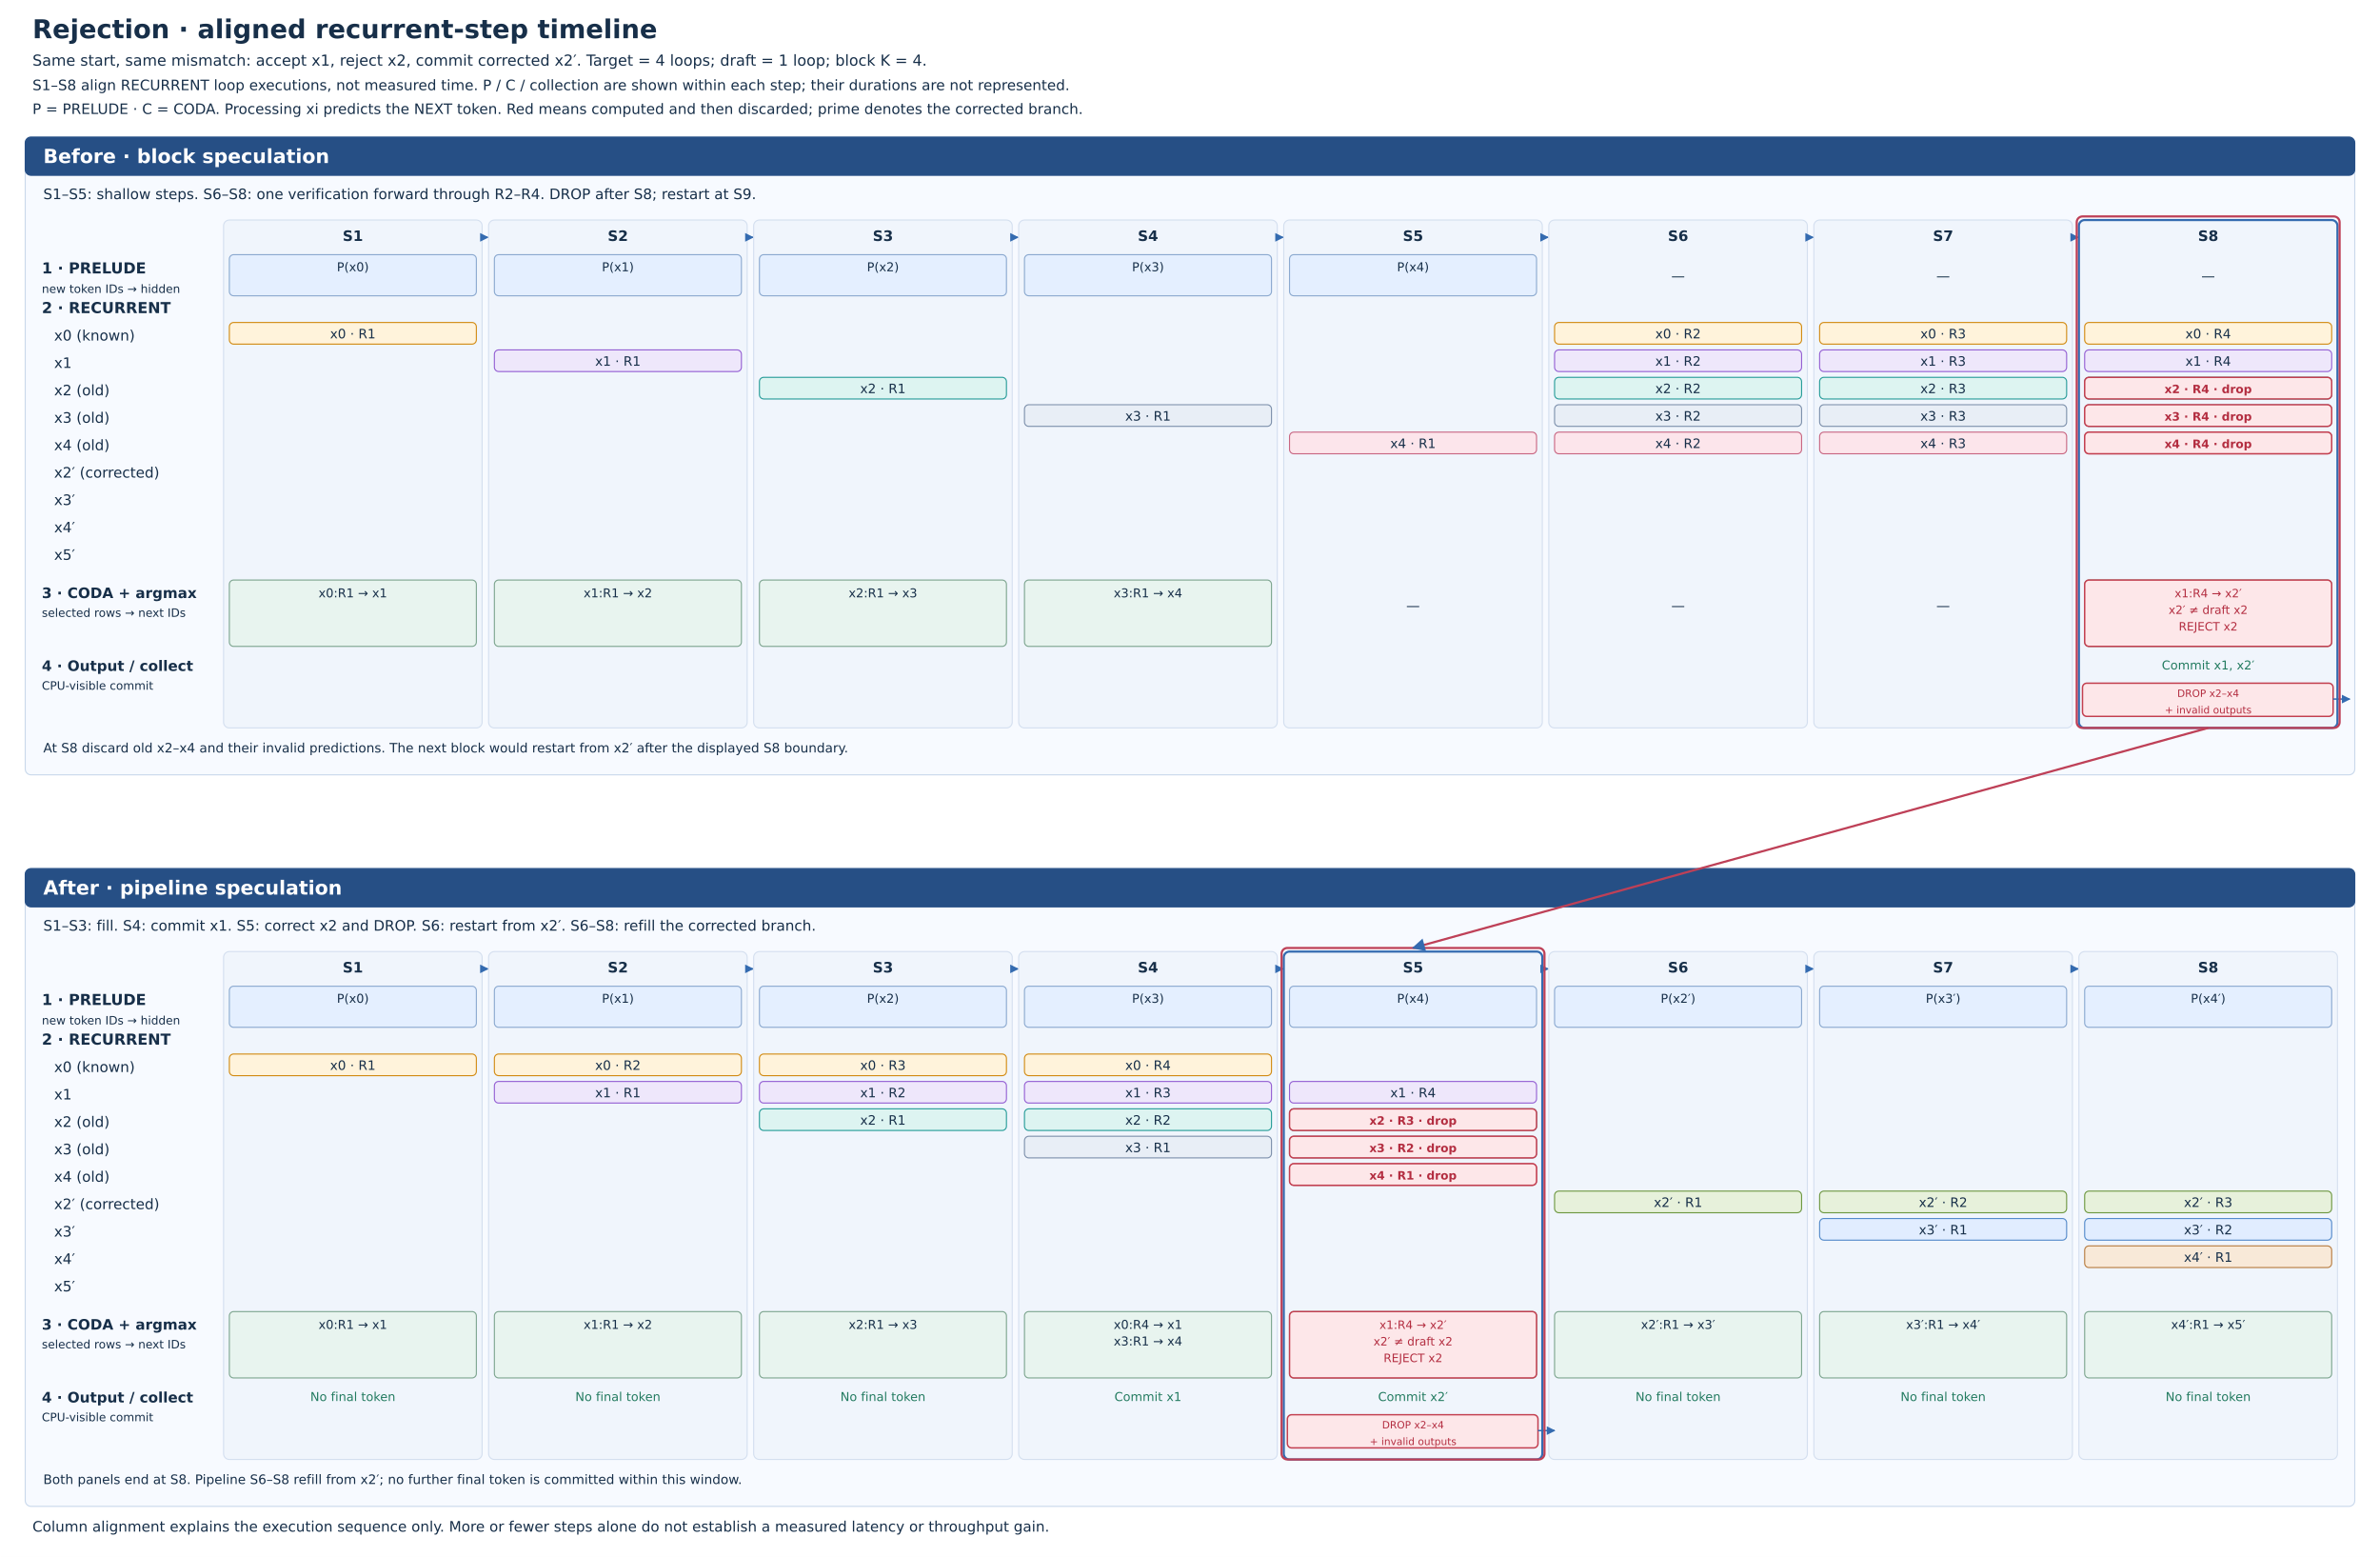
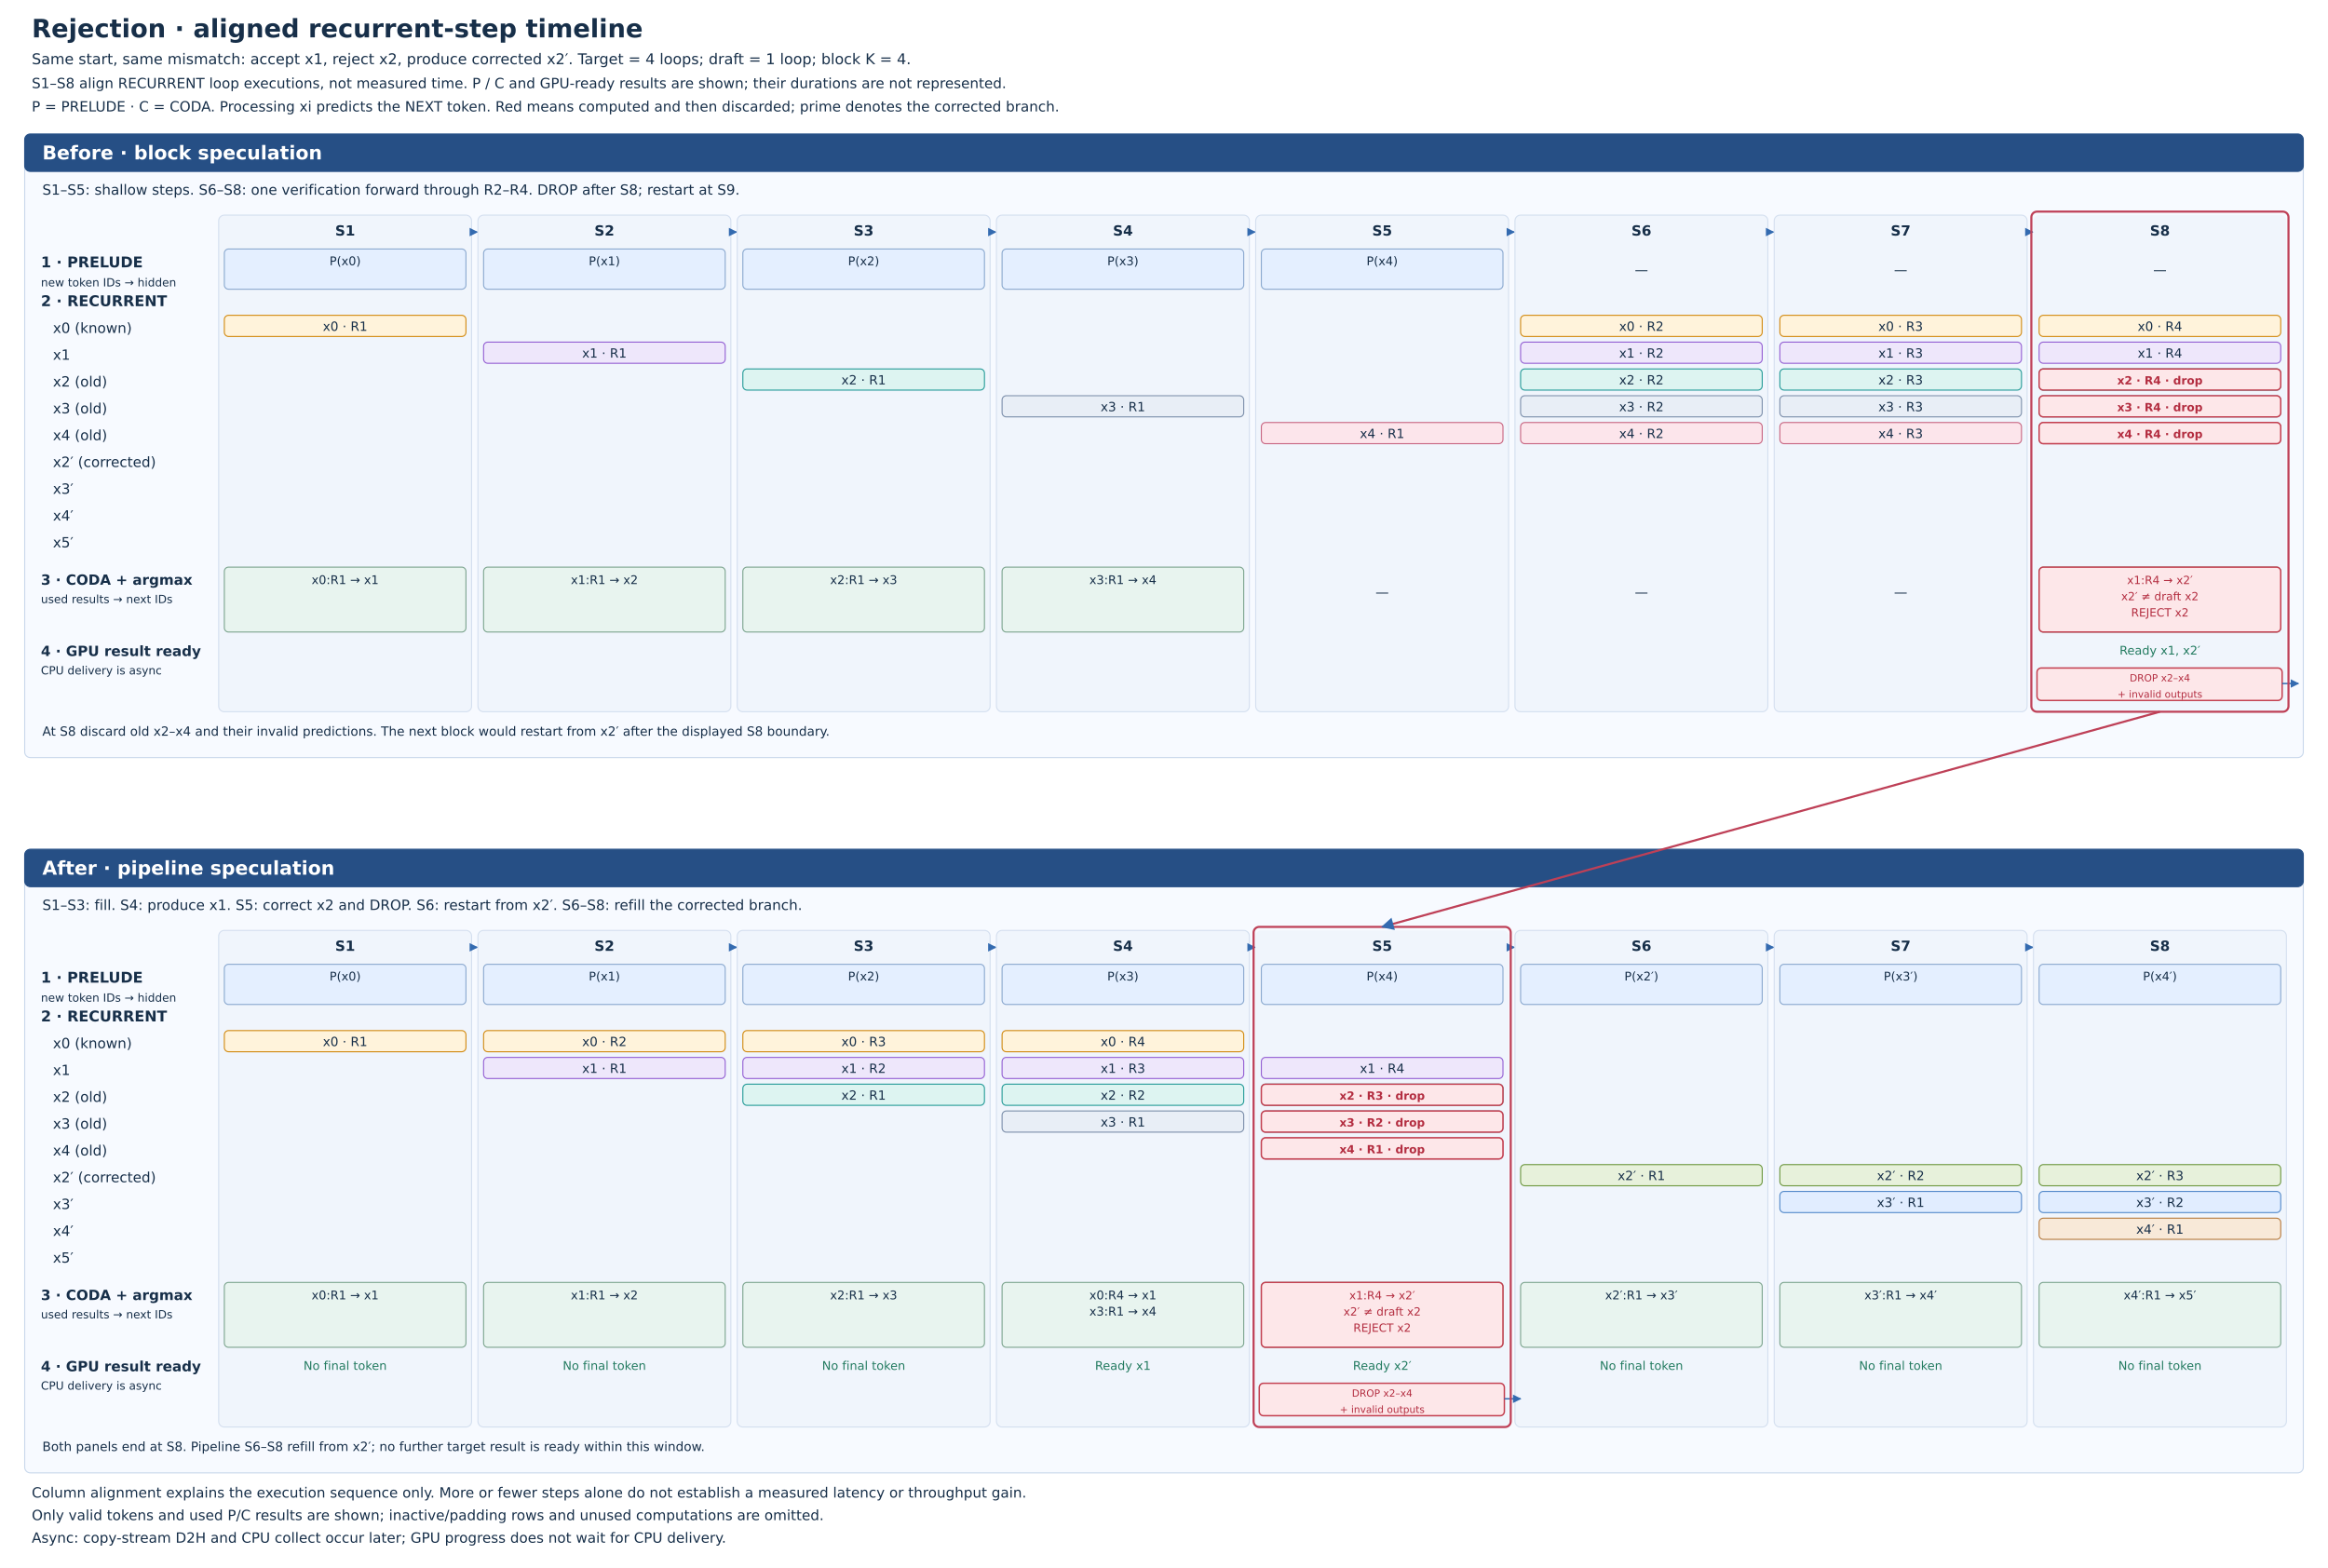
- <svg xmlns="http://www.w3.org/2000/svg" width="3300" height="2158" viewBox="0 0 3300 2158" role="img" aria-labelledby="title desc">
+ <svg xmlns="http://www.w3.org/2000/svg" width="3300" height="2222" viewBox="0 0 3300 2222" role="img" aria-labelledby="title desc">
  <defs>
    <marker id="arrow" viewBox="0 0 10 10" refX="9" refY="5" markerWidth="6" markerHeight="6" orient="auto">
      <path d="M0 0L10 5L0 10" fill="#346bb0" />
    </marker>
  </defs>
-   <rect x="0" y="0" width="3300" height="2158" rx="0" fill="white" stroke="white" stroke-width="1.5" />
+   <rect x="0" y="0" width="3300" height="2222" rx="0" fill="white" stroke="white" stroke-width="1.5" />
  <text x="45" y="53" font-family="DejaVu Sans,Arial,sans-serif" font-size="36" fill="#172f49" font-weight="700" text-anchor="start">Rejection · aligned recurrent-step timeline</text>
-   <text x="45" y="91" font-family="DejaVu Sans,Arial,sans-serif" font-size="21" fill="#172f49" font-weight="400" text-anchor="start">Same start, same mismatch: accept x1, reject x2, commit corrected x2′. Target = 4 loops; draft = 1 loop; block K = 4.</text>
-   <text x="45" y="125" font-family="DejaVu Sans,Arial,sans-serif" font-size="20" fill="#172f49" font-weight="400" text-anchor="start">S1–S8 align RECURRENT loop executions, not measured time. P / C / collection are shown within each step; their durations are not represented.</text>
+   <text x="45" y="91" font-family="DejaVu Sans,Arial,sans-serif" font-size="21" fill="#172f49" font-weight="400" text-anchor="start">Same start, same mismatch: accept x1, reject x2, produce corrected x2′. Target = 4 loops; draft = 1 loop; block K = 4.</text>
+   <text x="45" y="125" font-family="DejaVu Sans,Arial,sans-serif" font-size="20" fill="#172f49" font-weight="400" text-anchor="start">S1–S8 align RECURRENT loop executions, not measured time. P / C and GPU-ready results are shown; their durations are not represented.</text>
  <text x="45" y="158" font-family="DejaVu Sans,Arial,sans-serif" font-size="20" fill="#172f49" font-weight="400" text-anchor="start">P = PRELUDE · C = CODA. Processing xi predicts the NEXT token. Red means computed and then discarded; prime denotes the corrected branch.</text>
  <rect x="35" y="190" width="3230" height="884" rx="8" fill="#f7faff" stroke="#c9d8eb" stroke-width="1.5" />
  <rect x="35" y="190" width="3230" height="53" rx="8" fill="#264f85" stroke="#264f85" stroke-width="1.5" />
  <text x="60" y="226" font-family="DejaVu Sans,Arial,sans-serif" font-size="27" fill="white" font-weight="700" text-anchor="start">Before · block speculation</text>
  <text x="60" y="276" font-family="DejaVu Sans,Arial,sans-serif" font-size="20" fill="#172f49" font-weight="400" text-anchor="start">S1–S5: shallow steps. S6–S8: one verification forward through R2–R4. DROP after S8; restart at S9.</text>
  <rect x="310.0" y="305" width="358.5" height="704" rx="8" fill="#f0f5fc" stroke="#d4dfef" stroke-width="1.5" />
  <text x="489.25" y="334" font-family="DejaVu Sans,Arial,sans-serif" font-size="20" fill="#172f49" font-weight="700" text-anchor="middle">S1</text>
  <path d="M670.5 329L676.5 329" stroke="#346bb0" stroke-width="2" fill="none" marker-end="url(#arrow)" />
  <rect x="677.5" y="305" width="358.5" height="704" rx="8" fill="#f0f5fc" stroke="#d4dfef" stroke-width="1.5" />
  <text x="856.75" y="334" font-family="DejaVu Sans,Arial,sans-serif" font-size="20" fill="#172f49" font-weight="700" text-anchor="middle">S2</text>
  <path d="M1038.0 329L1044.0 329" stroke="#346bb0" stroke-width="2" fill="none" marker-end="url(#arrow)" />
  <rect x="1045.0" y="305" width="358.5" height="704" rx="8" fill="#f0f5fc" stroke="#d4dfef" stroke-width="1.5" />
  <text x="1224.25" y="334" font-family="DejaVu Sans,Arial,sans-serif" font-size="20" fill="#172f49" font-weight="700" text-anchor="middle">S3</text>
  <path d="M1405.5 329L1411.5 329" stroke="#346bb0" stroke-width="2" fill="none" marker-end="url(#arrow)" />
  <rect x="1412.5" y="305" width="358.5" height="704" rx="8" fill="#f0f5fc" stroke="#d4dfef" stroke-width="1.5" />
  <text x="1591.75" y="334" font-family="DejaVu Sans,Arial,sans-serif" font-size="20" fill="#172f49" font-weight="700" text-anchor="middle">S4</text>
  <path d="M1773.0 329L1779.0 329" stroke="#346bb0" stroke-width="2" fill="none" marker-end="url(#arrow)" />
  <rect x="1780.0" y="305" width="358.5" height="704" rx="8" fill="#f0f5fc" stroke="#d4dfef" stroke-width="1.5" />
  <text x="1959.25" y="334" font-family="DejaVu Sans,Arial,sans-serif" font-size="20" fill="#172f49" font-weight="700" text-anchor="middle">S5</text>
  <path d="M2140.5 329L2146.5 329" stroke="#346bb0" stroke-width="2" fill="none" marker-end="url(#arrow)" />
  <rect x="2147.5" y="305" width="358.5" height="704" rx="8" fill="#f0f5fc" stroke="#d4dfef" stroke-width="1.5" />
  <text x="2326.75" y="334" font-family="DejaVu Sans,Arial,sans-serif" font-size="20" fill="#172f49" font-weight="700" text-anchor="middle">S6</text>
  <path d="M2508.0 329L2514.0 329" stroke="#346bb0" stroke-width="2" fill="none" marker-end="url(#arrow)" />
  <rect x="2515.0" y="305" width="358.5" height="704" rx="8" fill="#f0f5fc" stroke="#d4dfef" stroke-width="1.5" />
  <text x="2694.25" y="334" font-family="DejaVu Sans,Arial,sans-serif" font-size="20" fill="#172f49" font-weight="700" text-anchor="middle">S7</text>
  <path d="M2875.5 329L2881.5 329" stroke="#346bb0" stroke-width="2" fill="none" marker-end="url(#arrow)" />
-   <rect x="2882.5" y="305" width="358.5" height="704" rx="8" fill="#f0f5fc" stroke="#346bb0" stroke-width="3" />
+   <rect x="2882.5" y="305" width="358.5" height="704" rx="8" fill="#f0f5fc" stroke="none" />
  <text x="3061.75" y="334" font-family="DejaVu Sans,Arial,sans-serif" font-size="20" fill="#172f49" font-weight="700" text-anchor="middle">S8</text>
  <text x="58" y="379" font-family="DejaVu Sans,Arial,sans-serif" font-size="21" fill="#172f49" font-weight="700" text-anchor="start">1 · PRELUDE</text>
  <text x="58" y="406" font-family="DejaVu Sans,Arial,sans-serif" font-size="16" fill="#172f49" font-weight="400" text-anchor="start">new token IDs → hidden</text>
  <text x="58" y="434" font-family="DejaVu Sans,Arial,sans-serif" font-size="21" fill="#172f49" font-weight="700" text-anchor="start">2 · RECURRENT</text>
  <rect x="318.0" y="353" width="342.5" height="57" rx="6" fill="#e4efff" stroke="#8ba9cf" stroke-width="1.5" />
  <text x="489.25" y="376" font-family="DejaVu Sans,Arial,sans-serif" font-size="17" fill="#172f49" font-weight="400" text-anchor="middle">P(x0)</text>
  <rect x="685.5" y="353" width="342.5" height="57" rx="6" fill="#e4efff" stroke="#8ba9cf" stroke-width="1.5" />
  <text x="856.75" y="376" font-family="DejaVu Sans,Arial,sans-serif" font-size="17" fill="#172f49" font-weight="400" text-anchor="middle">P(x1)</text>
  <rect x="1053.0" y="353" width="342.5" height="57" rx="6" fill="#e4efff" stroke="#8ba9cf" stroke-width="1.5" />
  <text x="1224.25" y="376" font-family="DejaVu Sans,Arial,sans-serif" font-size="17" fill="#172f49" font-weight="400" text-anchor="middle">P(x2)</text>
  <rect x="1420.5" y="353" width="342.5" height="57" rx="6" fill="#e4efff" stroke="#8ba9cf" stroke-width="1.5" />
  <text x="1591.75" y="376" font-family="DejaVu Sans,Arial,sans-serif" font-size="17" fill="#172f49" font-weight="400" text-anchor="middle">P(x3)</text>
  <rect x="1788.0" y="353" width="342.5" height="57" rx="6" fill="#e4efff" stroke="#8ba9cf" stroke-width="1.5" />
  <text x="1959.25" y="376" font-family="DejaVu Sans,Arial,sans-serif" font-size="17" fill="#172f49" font-weight="400" text-anchor="middle">P(x4)</text>
  <text x="2326.75" y="389" font-family="DejaVu Sans,Arial,sans-serif" font-size="19" fill="#172f49" font-weight="400" text-anchor="middle">—</text>
  <text x="2694.25" y="389" font-family="DejaVu Sans,Arial,sans-serif" font-size="19" fill="#172f49" font-weight="400" text-anchor="middle">—</text>
  <text x="3061.75" y="389" font-family="DejaVu Sans,Arial,sans-serif" font-size="19" fill="#172f49" font-weight="400" text-anchor="middle">—</text>
  <text x="75" y="472" font-family="DejaVu Sans,Arial,sans-serif" font-size="20" fill="#172f49" font-weight="400" text-anchor="start">x0 (known)</text>
  <rect x="318.0" y="447" width="342.5" height="30" rx="6" fill="#fff3db" stroke="#d28b13" stroke-width="1.5" />
  <text x="489.25" y="469" font-family="DejaVu Sans,Arial,sans-serif" font-size="18" fill="#172f49" font-weight="400" text-anchor="middle">x0 · R1</text>
  <rect x="2155.5" y="447" width="342.5" height="30" rx="6" fill="#fff3db" stroke="#d28b13" stroke-width="1.5" />
  <text x="2326.75" y="469" font-family="DejaVu Sans,Arial,sans-serif" font-size="18" fill="#172f49" font-weight="400" text-anchor="middle">x0 · R2</text>
  <rect x="2523.0" y="447" width="342.5" height="30" rx="6" fill="#fff3db" stroke="#d28b13" stroke-width="1.5" />
  <text x="2694.25" y="469" font-family="DejaVu Sans,Arial,sans-serif" font-size="18" fill="#172f49" font-weight="400" text-anchor="middle">x0 · R3</text>
  <rect x="2890.5" y="447" width="342.5" height="30" rx="6" fill="#fff3db" stroke="#d28b13" stroke-width="1.5" />
  <text x="3061.75" y="469" font-family="DejaVu Sans,Arial,sans-serif" font-size="18" fill="#172f49" font-weight="400" text-anchor="middle">x0 · R4</text>
  <text x="75" y="510" font-family="DejaVu Sans,Arial,sans-serif" font-size="20" fill="#172f49" font-weight="400" text-anchor="start">x1</text>
  <rect x="685.5" y="485" width="342.5" height="30" rx="6" fill="#eee7fb" stroke="#9460d3" stroke-width="1.5" />
  <text x="856.75" y="507" font-family="DejaVu Sans,Arial,sans-serif" font-size="18" fill="#172f49" font-weight="400" text-anchor="middle">x1 · R1</text>
  <rect x="2155.5" y="485" width="342.5" height="30" rx="6" fill="#eee7fb" stroke="#9460d3" stroke-width="1.5" />
  <text x="2326.75" y="507" font-family="DejaVu Sans,Arial,sans-serif" font-size="18" fill="#172f49" font-weight="400" text-anchor="middle">x1 · R2</text>
  <rect x="2523.0" y="485" width="342.5" height="30" rx="6" fill="#eee7fb" stroke="#9460d3" stroke-width="1.5" />
  <text x="2694.25" y="507" font-family="DejaVu Sans,Arial,sans-serif" font-size="18" fill="#172f49" font-weight="400" text-anchor="middle">x1 · R3</text>
  <rect x="2890.5" y="485" width="342.5" height="30" rx="6" fill="#eee7fb" stroke="#9460d3" stroke-width="1.5" />
  <text x="3061.75" y="507" font-family="DejaVu Sans,Arial,sans-serif" font-size="18" fill="#172f49" font-weight="400" text-anchor="middle">x1 · R4</text>
  <text x="75" y="548" font-family="DejaVu Sans,Arial,sans-serif" font-size="20" fill="#172f49" font-weight="400" text-anchor="start">x2 (old)</text>
  <rect x="1053.0" y="523" width="342.5" height="30" rx="6" fill="#ddf4f1" stroke="#279c99" stroke-width="1.5" />
  <text x="1224.25" y="545" font-family="DejaVu Sans,Arial,sans-serif" font-size="18" fill="#172f49" font-weight="400" text-anchor="middle">x2 · R1</text>
  <rect x="2155.5" y="523" width="342.5" height="30" rx="6" fill="#ddf4f1" stroke="#279c99" stroke-width="1.5" />
  <text x="2326.75" y="545" font-family="DejaVu Sans,Arial,sans-serif" font-size="18" fill="#172f49" font-weight="400" text-anchor="middle">x2 · R2</text>
  <rect x="2523.0" y="523" width="342.5" height="30" rx="6" fill="#ddf4f1" stroke="#279c99" stroke-width="1.5" />
  <text x="2694.25" y="545" font-family="DejaVu Sans,Arial,sans-serif" font-size="18" fill="#172f49" font-weight="400" text-anchor="middle">x2 · R3</text>
  <rect x="2890.5" y="523" width="342.5" height="30" rx="6" fill="#ddf4f1" stroke="#279c99" stroke-width="1.5" />
  <text x="3061.75" y="545" font-family="DejaVu Sans,Arial,sans-serif" font-size="18" fill="#172f49" font-weight="400" text-anchor="middle">x2 · R4</text>
  <text x="75" y="586" font-family="DejaVu Sans,Arial,sans-serif" font-size="20" fill="#172f49" font-weight="400" text-anchor="start">x3 (old)</text>
  <rect x="1420.5" y="561" width="342.5" height="30" rx="6" fill="#e8eef6" stroke="#7d90ab" stroke-width="1.5" />
  <text x="1591.75" y="583" font-family="DejaVu Sans,Arial,sans-serif" font-size="18" fill="#172f49" font-weight="400" text-anchor="middle">x3 · R1</text>
  <rect x="2155.5" y="561" width="342.5" height="30" rx="6" fill="#e8eef6" stroke="#7d90ab" stroke-width="1.5" />
  <text x="2326.75" y="583" font-family="DejaVu Sans,Arial,sans-serif" font-size="18" fill="#172f49" font-weight="400" text-anchor="middle">x3 · R2</text>
  <rect x="2523.0" y="561" width="342.5" height="30" rx="6" fill="#e8eef6" stroke="#7d90ab" stroke-width="1.5" />
  <text x="2694.25" y="583" font-family="DejaVu Sans,Arial,sans-serif" font-size="18" fill="#172f49" font-weight="400" text-anchor="middle">x3 · R3</text>
  <rect x="2890.5" y="561" width="342.5" height="30" rx="6" fill="#e8eef6" stroke="#7d90ab" stroke-width="1.5" />
  <text x="3061.75" y="583" font-family="DejaVu Sans,Arial,sans-serif" font-size="18" fill="#172f49" font-weight="400" text-anchor="middle">x3 · R4</text>
  <text x="75" y="624" font-family="DejaVu Sans,Arial,sans-serif" font-size="20" fill="#172f49" font-weight="400" text-anchor="start">x4 (old)</text>
  <rect x="1788.0" y="599" width="342.5" height="30" rx="6" fill="#fce5eb" stroke="#c86682" stroke-width="1.5" />
  <text x="1959.25" y="621" font-family="DejaVu Sans,Arial,sans-serif" font-size="18" fill="#172f49" font-weight="400" text-anchor="middle">x4 · R1</text>
  <rect x="2155.5" y="599" width="342.5" height="30" rx="6" fill="#fce5eb" stroke="#c86682" stroke-width="1.5" />
  <text x="2326.75" y="621" font-family="DejaVu Sans,Arial,sans-serif" font-size="18" fill="#172f49" font-weight="400" text-anchor="middle">x4 · R2</text>
  <rect x="2523.0" y="599" width="342.5" height="30" rx="6" fill="#fce5eb" stroke="#c86682" stroke-width="1.5" />
  <text x="2694.25" y="621" font-family="DejaVu Sans,Arial,sans-serif" font-size="18" fill="#172f49" font-weight="400" text-anchor="middle">x4 · R3</text>
  <rect x="2890.5" y="599" width="342.5" height="30" rx="6" fill="#fce5eb" stroke="#c86682" stroke-width="1.5" />
  <text x="3061.75" y="621" font-family="DejaVu Sans,Arial,sans-serif" font-size="18" fill="#172f49" font-weight="400" text-anchor="middle">x4 · R4</text>
  <text x="75" y="662" font-family="DejaVu Sans,Arial,sans-serif" font-size="20" fill="#172f49" font-weight="400" text-anchor="start">x2′ (corrected)</text>
  <text x="75" y="700" font-family="DejaVu Sans,Arial,sans-serif" font-size="20" fill="#172f49" font-weight="400" text-anchor="start">x3′</text>
  <text x="75" y="738" font-family="DejaVu Sans,Arial,sans-serif" font-size="20" fill="#172f49" font-weight="400" text-anchor="start">x4′</text>
  <text x="75" y="776" font-family="DejaVu Sans,Arial,sans-serif" font-size="20" fill="#172f49" font-weight="400" text-anchor="start">x5′</text>
  <text x="58" y="829" font-family="DejaVu Sans,Arial,sans-serif" font-size="20" fill="#172f49" font-weight="700" text-anchor="start">3 · CODA + argmax</text>
-   <text x="58" y="855" font-family="DejaVu Sans,Arial,sans-serif" font-size="16" fill="#172f49" font-weight="400" text-anchor="start">selected rows → next IDs</text>
+   <text x="58" y="855" font-family="DejaVu Sans,Arial,sans-serif" font-size="16" fill="#172f49" font-weight="400" text-anchor="start">used results → next IDs</text>
  <rect x="318.0" y="804" width="342.5" height="92" rx="6" fill="#e8f4ef" stroke="#7da58f" stroke-width="1.5" />
  <text x="489.25" y="828" font-family="DejaVu Sans,Arial,sans-serif" font-size="17" fill="#172f49" font-weight="400" text-anchor="middle">x0:R1 → x1</text>
  <rect x="685.5" y="804" width="342.5" height="92" rx="6" fill="#e8f4ef" stroke="#7da58f" stroke-width="1.5" />
  <text x="856.75" y="828" font-family="DejaVu Sans,Arial,sans-serif" font-size="17" fill="#172f49" font-weight="400" text-anchor="middle">x1:R1 → x2</text>
  <rect x="1053.0" y="804" width="342.5" height="92" rx="6" fill="#e8f4ef" stroke="#7da58f" stroke-width="1.5" />
  <text x="1224.25" y="828" font-family="DejaVu Sans,Arial,sans-serif" font-size="17" fill="#172f49" font-weight="400" text-anchor="middle">x2:R1 → x3</text>
  <rect x="1420.5" y="804" width="342.5" height="92" rx="6" fill="#e8f4ef" stroke="#7da58f" stroke-width="1.5" />
  <text x="1591.75" y="828" font-family="DejaVu Sans,Arial,sans-serif" font-size="17" fill="#172f49" font-weight="400" text-anchor="middle">x3:R1 → x4</text>
  <text x="1959.25" y="846" font-family="DejaVu Sans,Arial,sans-serif" font-size="19" fill="#172f49" font-weight="400" text-anchor="middle">—</text>
  <text x="2326.75" y="846" font-family="DejaVu Sans,Arial,sans-serif" font-size="19" fill="#172f49" font-weight="400" text-anchor="middle">—</text>
  <text x="2694.25" y="846" font-family="DejaVu Sans,Arial,sans-serif" font-size="19" fill="#172f49" font-weight="400" text-anchor="middle">—</text>
  <rect x="2890.5" y="804" width="342.5" height="92" rx="6" fill="#e8f4ef" stroke="#7da58f" stroke-width="1.5" />
  <text x="3061.75" y="828" font-family="DejaVu Sans,Arial,sans-serif" font-size="17" fill="#172f49" font-weight="400" text-anchor="middle">C(x0–x4:R4)</text>
  <text x="3061.75" y="851" font-family="DejaVu Sans,Arial,sans-serif" font-size="17" fill="#172f49" font-weight="400" text-anchor="middle">x2′ ≠ draft x2</text>
  <text x="3061.75" y="874" font-family="DejaVu Sans,Arial,sans-serif" font-size="17" fill="#172f49" font-weight="400" text-anchor="middle">REJECT x2</text>
-   <text x="58" y="930" font-family="DejaVu Sans,Arial,sans-serif" font-size="20" fill="#172f49" font-weight="700" text-anchor="start">4 · Output / collect</text>
-   <text x="58" y="956" font-family="DejaVu Sans,Arial,sans-serif" font-size="16" fill="#172f49" font-weight="400" text-anchor="start">CPU-visible commit</text>
-   <text x="3061.75" y="928" font-family="DejaVu Sans,Arial,sans-serif" font-size="17" fill="#237b60" font-weight="400" text-anchor="middle">Commit x1, x2′</text>
+   <text x="58" y="930" font-family="DejaVu Sans,Arial,sans-serif" font-size="20" fill="#172f49" font-weight="700" text-anchor="start">4 · GPU result ready</text>
+   <text x="58" y="956" font-family="DejaVu Sans,Arial,sans-serif" font-size="16" fill="#172f49" font-weight="400" text-anchor="start">CPU delivery is async</text>
+   <text x="3061.75" y="928" font-family="DejaVu Sans,Arial,sans-serif" font-size="17" fill="#237b60" font-weight="400" text-anchor="middle">Ready x1, x2′</text>
  <text x="60" y="1043" font-family="DejaVu Sans,Arial,sans-serif" font-size="18" fill="#172f49" font-weight="400" text-anchor="start">At S8 discard old x2–x4 and their invalid predictions. The next block would restart from x2′ after the displayed S8 boundary.</text>
  <rect x="2890.5" y="523" width="342.5" height="30" rx="6" fill="#fde7e9" stroke="#c34050" stroke-width="2" />
  <text x="3061.75" y="545" font-family="DejaVu Sans,Arial,sans-serif" font-size="16" fill="#b32d40" font-weight="700" text-anchor="middle">x2 · R4 · drop</text>
  <rect x="2890.5" y="561" width="342.5" height="30" rx="6" fill="#fde7e9" stroke="#c34050" stroke-width="2" />
  <text x="3061.75" y="583" font-family="DejaVu Sans,Arial,sans-serif" font-size="16" fill="#b32d40" font-weight="700" text-anchor="middle">x3 · R4 · drop</text>
  <rect x="2890.5" y="599" width="342.5" height="30" rx="6" fill="#fde7e9" stroke="#c34050" stroke-width="2" />
  <text x="3061.75" y="621" font-family="DejaVu Sans,Arial,sans-serif" font-size="16" fill="#b32d40" font-weight="700" text-anchor="middle">x4 · R4 · drop</text>
  <rect x="2890.5" y="804" width="342.5" height="92" rx="6" fill="#fde7e9" stroke="#c34050" stroke-width="2" />
  <text x="3061.75" y="828" font-family="DejaVu Sans,Arial,sans-serif" font-size="16" fill="#b32d40" font-weight="400" text-anchor="middle">x1:R4 → x2′</text>
  <text x="3061.75" y="851" font-family="DejaVu Sans,Arial,sans-serif" font-size="16" fill="#b32d40" font-weight="400" text-anchor="middle">x2′ ≠ draft x2</text>
  <text x="3061.75" y="874" font-family="DejaVu Sans,Arial,sans-serif" font-size="16" fill="#b32d40" font-weight="400" text-anchor="middle">REJECT x2</text>
  <rect x="2887.5" y="947" width="347.5" height="46" rx="6" fill="#fde7e9" stroke="#c34050" stroke-width="2" />
  <text x="3061.75" y="966" font-family="DejaVu Sans,Arial,sans-serif" font-size="14" fill="#b32d40" font-weight="400" text-anchor="middle">DROP x2–x4</text>
  <text x="3061.75" y="989" font-family="DejaVu Sans,Arial,sans-serif" font-size="14" fill="#b32d40" font-weight="400" text-anchor="middle">+ invalid outputs</text>
  <path d="M3235.0 969L3258.0 969" stroke="#346bb0" stroke-width="2" fill="none" marker-end="url(#arrow)" />
  <rect x="35" y="1204" width="3230" height="884" rx="8" fill="#f7faff" stroke="#c9d8eb" stroke-width="1.5" />
  <rect x="35" y="1204" width="3230" height="53" rx="8" fill="#264f85" stroke="#264f85" stroke-width="1.5" />
  <text x="60" y="1240" font-family="DejaVu Sans,Arial,sans-serif" font-size="27" fill="white" font-weight="700" text-anchor="start">After · pipeline speculation</text>
-   <text x="60" y="1290" font-family="DejaVu Sans,Arial,sans-serif" font-size="20" fill="#172f49" font-weight="400" text-anchor="start">S1–S3: fill. S4: commit x1. S5: correct x2 and DROP. S6: restart from x2′. S6–S8: refill the corrected branch.</text>
+   <text x="60" y="1290" font-family="DejaVu Sans,Arial,sans-serif" font-size="20" fill="#172f49" font-weight="400" text-anchor="start">S1–S3: fill. S4: produce x1. S5: correct x2 and DROP. S6: restart from x2′. S6–S8: refill the corrected branch.</text>
  <rect x="310.0" y="1319" width="358.5" height="704" rx="8" fill="#f0f5fc" stroke="#d4dfef" stroke-width="1.5" />
  <text x="489.25" y="1348" font-family="DejaVu Sans,Arial,sans-serif" font-size="20" fill="#172f49" font-weight="700" text-anchor="middle">S1</text>
  <path d="M670.5 1343L676.5 1343" stroke="#346bb0" stroke-width="2" fill="none" marker-end="url(#arrow)" />
  <rect x="677.5" y="1319" width="358.5" height="704" rx="8" fill="#f0f5fc" stroke="#d4dfef" stroke-width="1.5" />
  <text x="856.75" y="1348" font-family="DejaVu Sans,Arial,sans-serif" font-size="20" fill="#172f49" font-weight="700" text-anchor="middle">S2</text>
  <path d="M1038.0 1343L1044.0 1343" stroke="#346bb0" stroke-width="2" fill="none" marker-end="url(#arrow)" />
  <rect x="1045.0" y="1319" width="358.5" height="704" rx="8" fill="#f0f5fc" stroke="#d4dfef" stroke-width="1.5" />
  <text x="1224.25" y="1348" font-family="DejaVu Sans,Arial,sans-serif" font-size="20" fill="#172f49" font-weight="700" text-anchor="middle">S3</text>
  <path d="M1405.5 1343L1411.5 1343" stroke="#346bb0" stroke-width="2" fill="none" marker-end="url(#arrow)" />
  <rect x="1412.5" y="1319" width="358.5" height="704" rx="8" fill="#f0f5fc" stroke="#d4dfef" stroke-width="1.5" />
  <text x="1591.75" y="1348" font-family="DejaVu Sans,Arial,sans-serif" font-size="20" fill="#172f49" font-weight="700" text-anchor="middle">S4</text>
  <path d="M1773.0 1343L1779.0 1343" stroke="#346bb0" stroke-width="2" fill="none" marker-end="url(#arrow)" />
-   <rect x="1780.0" y="1319" width="358.5" height="704" rx="8" fill="#f0f5fc" stroke="#346bb0" stroke-width="3" />
+   <rect x="1780.0" y="1319" width="358.5" height="704" rx="8" fill="#f0f5fc" stroke="none" />
  <text x="1959.25" y="1348" font-family="DejaVu Sans,Arial,sans-serif" font-size="20" fill="#172f49" font-weight="700" text-anchor="middle">S5</text>
  <path d="M2140.5 1343L2146.5 1343" stroke="#346bb0" stroke-width="2" fill="none" marker-end="url(#arrow)" />
  <rect x="2147.5" y="1319" width="358.5" height="704" rx="8" fill="#f0f5fc" stroke="#d4dfef" stroke-width="1.5" />
  <text x="2326.75" y="1348" font-family="DejaVu Sans,Arial,sans-serif" font-size="20" fill="#172f49" font-weight="700" text-anchor="middle">S6</text>
  <path d="M2508.0 1343L2514.0 1343" stroke="#346bb0" stroke-width="2" fill="none" marker-end="url(#arrow)" />
  <rect x="2515.0" y="1319" width="358.5" height="704" rx="8" fill="#f0f5fc" stroke="#d4dfef" stroke-width="1.5" />
  <text x="2694.25" y="1348" font-family="DejaVu Sans,Arial,sans-serif" font-size="20" fill="#172f49" font-weight="700" text-anchor="middle">S7</text>
  <path d="M2875.5 1343L2881.5 1343" stroke="#346bb0" stroke-width="2" fill="none" marker-end="url(#arrow)" />
  <rect x="2882.5" y="1319" width="358.5" height="704" rx="8" fill="#f0f5fc" stroke="#d4dfef" stroke-width="1.5" />
  <text x="3061.75" y="1348" font-family="DejaVu Sans,Arial,sans-serif" font-size="20" fill="#172f49" font-weight="700" text-anchor="middle">S8</text>
  <text x="58" y="1393" font-family="DejaVu Sans,Arial,sans-serif" font-size="21" fill="#172f49" font-weight="700" text-anchor="start">1 · PRELUDE</text>
  <text x="58" y="1420" font-family="DejaVu Sans,Arial,sans-serif" font-size="16" fill="#172f49" font-weight="400" text-anchor="start">new token IDs → hidden</text>
  <text x="58" y="1448" font-family="DejaVu Sans,Arial,sans-serif" font-size="21" fill="#172f49" font-weight="700" text-anchor="start">2 · RECURRENT</text>
  <rect x="318.0" y="1367" width="342.5" height="57" rx="6" fill="#e4efff" stroke="#8ba9cf" stroke-width="1.5" />
  <text x="489.25" y="1390" font-family="DejaVu Sans,Arial,sans-serif" font-size="17" fill="#172f49" font-weight="400" text-anchor="middle">P(x0)</text>
  <rect x="685.5" y="1367" width="342.5" height="57" rx="6" fill="#e4efff" stroke="#8ba9cf" stroke-width="1.5" />
  <text x="856.75" y="1390" font-family="DejaVu Sans,Arial,sans-serif" font-size="17" fill="#172f49" font-weight="400" text-anchor="middle">P(x1)</text>
  <rect x="1053.0" y="1367" width="342.5" height="57" rx="6" fill="#e4efff" stroke="#8ba9cf" stroke-width="1.5" />
  <text x="1224.25" y="1390" font-family="DejaVu Sans,Arial,sans-serif" font-size="17" fill="#172f49" font-weight="400" text-anchor="middle">P(x2)</text>
  <rect x="1420.5" y="1367" width="342.5" height="57" rx="6" fill="#e4efff" stroke="#8ba9cf" stroke-width="1.5" />
  <text x="1591.75" y="1390" font-family="DejaVu Sans,Arial,sans-serif" font-size="17" fill="#172f49" font-weight="400" text-anchor="middle">P(x3)</text>
  <rect x="1788.0" y="1367" width="342.5" height="57" rx="6" fill="#e4efff" stroke="#8ba9cf" stroke-width="1.5" />
  <text x="1959.25" y="1390" font-family="DejaVu Sans,Arial,sans-serif" font-size="17" fill="#172f49" font-weight="400" text-anchor="middle">P(x4)</text>
  <rect x="2155.5" y="1367" width="342.5" height="57" rx="6" fill="#e4efff" stroke="#8ba9cf" stroke-width="1.5" />
  <text x="2326.75" y="1390" font-family="DejaVu Sans,Arial,sans-serif" font-size="17" fill="#172f49" font-weight="400" text-anchor="middle">P(x2′)</text>
  <rect x="2523.0" y="1367" width="342.5" height="57" rx="6" fill="#e4efff" stroke="#8ba9cf" stroke-width="1.5" />
  <text x="2694.25" y="1390" font-family="DejaVu Sans,Arial,sans-serif" font-size="17" fill="#172f49" font-weight="400" text-anchor="middle">P(x3′)</text>
  <rect x="2890.5" y="1367" width="342.5" height="57" rx="6" fill="#e4efff" stroke="#8ba9cf" stroke-width="1.5" />
  <text x="3061.75" y="1390" font-family="DejaVu Sans,Arial,sans-serif" font-size="17" fill="#172f49" font-weight="400" text-anchor="middle">P(x4′)</text>
  <text x="75" y="1486" font-family="DejaVu Sans,Arial,sans-serif" font-size="20" fill="#172f49" font-weight="400" text-anchor="start">x0 (known)</text>
  <rect x="318.0" y="1461" width="342.5" height="30" rx="6" fill="#fff3db" stroke="#d28b13" stroke-width="1.5" />
  <text x="489.25" y="1483" font-family="DejaVu Sans,Arial,sans-serif" font-size="18" fill="#172f49" font-weight="400" text-anchor="middle">x0 · R1</text>
  <rect x="685.5" y="1461" width="342.5" height="30" rx="6" fill="#fff3db" stroke="#d28b13" stroke-width="1.5" />
  <text x="856.75" y="1483" font-family="DejaVu Sans,Arial,sans-serif" font-size="18" fill="#172f49" font-weight="400" text-anchor="middle">x0 · R2</text>
  <rect x="1053.0" y="1461" width="342.5" height="30" rx="6" fill="#fff3db" stroke="#d28b13" stroke-width="1.5" />
  <text x="1224.25" y="1483" font-family="DejaVu Sans,Arial,sans-serif" font-size="18" fill="#172f49" font-weight="400" text-anchor="middle">x0 · R3</text>
  <rect x="1420.5" y="1461" width="342.5" height="30" rx="6" fill="#fff3db" stroke="#d28b13" stroke-width="1.5" />
  <text x="1591.75" y="1483" font-family="DejaVu Sans,Arial,sans-serif" font-size="18" fill="#172f49" font-weight="400" text-anchor="middle">x0 · R4</text>
  <text x="75" y="1524" font-family="DejaVu Sans,Arial,sans-serif" font-size="20" fill="#172f49" font-weight="400" text-anchor="start">x1</text>
  <rect x="685.5" y="1499" width="342.5" height="30" rx="6" fill="#eee7fb" stroke="#9460d3" stroke-width="1.5" />
  <text x="856.75" y="1521" font-family="DejaVu Sans,Arial,sans-serif" font-size="18" fill="#172f49" font-weight="400" text-anchor="middle">x1 · R1</text>
  <rect x="1053.0" y="1499" width="342.5" height="30" rx="6" fill="#eee7fb" stroke="#9460d3" stroke-width="1.5" />
  <text x="1224.25" y="1521" font-family="DejaVu Sans,Arial,sans-serif" font-size="18" fill="#172f49" font-weight="400" text-anchor="middle">x1 · R2</text>
  <rect x="1420.5" y="1499" width="342.5" height="30" rx="6" fill="#eee7fb" stroke="#9460d3" stroke-width="1.5" />
  <text x="1591.75" y="1521" font-family="DejaVu Sans,Arial,sans-serif" font-size="18" fill="#172f49" font-weight="400" text-anchor="middle">x1 · R3</text>
  <rect x="1788.0" y="1499" width="342.5" height="30" rx="6" fill="#eee7fb" stroke="#9460d3" stroke-width="1.5" />
  <text x="1959.25" y="1521" font-family="DejaVu Sans,Arial,sans-serif" font-size="18" fill="#172f49" font-weight="400" text-anchor="middle">x1 · R4</text>
  <text x="75" y="1562" font-family="DejaVu Sans,Arial,sans-serif" font-size="20" fill="#172f49" font-weight="400" text-anchor="start">x2 (old)</text>
  <rect x="1053.0" y="1537" width="342.5" height="30" rx="6" fill="#ddf4f1" stroke="#279c99" stroke-width="1.5" />
  <text x="1224.25" y="1559" font-family="DejaVu Sans,Arial,sans-serif" font-size="18" fill="#172f49" font-weight="400" text-anchor="middle">x2 · R1</text>
  <rect x="1420.5" y="1537" width="342.5" height="30" rx="6" fill="#ddf4f1" stroke="#279c99" stroke-width="1.5" />
  <text x="1591.75" y="1559" font-family="DejaVu Sans,Arial,sans-serif" font-size="18" fill="#172f49" font-weight="400" text-anchor="middle">x2 · R2</text>
  <rect x="1788.0" y="1537" width="342.5" height="30" rx="6" fill="#ddf4f1" stroke="#279c99" stroke-width="1.5" />
  <text x="1959.25" y="1559" font-family="DejaVu Sans,Arial,sans-serif" font-size="18" fill="#172f49" font-weight="400" text-anchor="middle">x2 · R3</text>
  <text x="75" y="1600" font-family="DejaVu Sans,Arial,sans-serif" font-size="20" fill="#172f49" font-weight="400" text-anchor="start">x3 (old)</text>
  <rect x="1420.5" y="1575" width="342.5" height="30" rx="6" fill="#e8eef6" stroke="#7d90ab" stroke-width="1.5" />
  <text x="1591.75" y="1597" font-family="DejaVu Sans,Arial,sans-serif" font-size="18" fill="#172f49" font-weight="400" text-anchor="middle">x3 · R1</text>
  <rect x="1788.0" y="1575" width="342.5" height="30" rx="6" fill="#e8eef6" stroke="#7d90ab" stroke-width="1.5" />
  <text x="1959.25" y="1597" font-family="DejaVu Sans,Arial,sans-serif" font-size="18" fill="#172f49" font-weight="400" text-anchor="middle">x3 · R2</text>
  <text x="75" y="1638" font-family="DejaVu Sans,Arial,sans-serif" font-size="20" fill="#172f49" font-weight="400" text-anchor="start">x4 (old)</text>
  <rect x="1788.0" y="1613" width="342.5" height="30" rx="6" fill="#fce5eb" stroke="#c86682" stroke-width="1.5" />
  <text x="1959.25" y="1635" font-family="DejaVu Sans,Arial,sans-serif" font-size="18" fill="#172f49" font-weight="400" text-anchor="middle">x4 · R1</text>
  <text x="75" y="1676" font-family="DejaVu Sans,Arial,sans-serif" font-size="20" fill="#172f49" font-weight="400" text-anchor="start">x2′ (corrected)</text>
  <rect x="2155.5" y="1651" width="342.5" height="30" rx="6" fill="#e7f1db" stroke="#6e9841" stroke-width="1.5" />
  <text x="2326.75" y="1673" font-family="DejaVu Sans,Arial,sans-serif" font-size="18" fill="#172f49" font-weight="400" text-anchor="middle">x2′ · R1</text>
  <rect x="2523.0" y="1651" width="342.5" height="30" rx="6" fill="#e7f1db" stroke="#6e9841" stroke-width="1.5" />
  <text x="2694.25" y="1673" font-family="DejaVu Sans,Arial,sans-serif" font-size="18" fill="#172f49" font-weight="400" text-anchor="middle">x2′ · R2</text>
  <rect x="2890.5" y="1651" width="342.5" height="30" rx="6" fill="#e7f1db" stroke="#6e9841" stroke-width="1.5" />
  <text x="3061.75" y="1673" font-family="DejaVu Sans,Arial,sans-serif" font-size="18" fill="#172f49" font-weight="400" text-anchor="middle">x2′ · R3</text>
  <text x="75" y="1714" font-family="DejaVu Sans,Arial,sans-serif" font-size="20" fill="#172f49" font-weight="400" text-anchor="start">x3′</text>
  <rect x="2523.0" y="1689" width="342.5" height="30" rx="6" fill="#e1edff" stroke="#548aca" stroke-width="1.5" />
  <text x="2694.25" y="1711" font-family="DejaVu Sans,Arial,sans-serif" font-size="18" fill="#172f49" font-weight="400" text-anchor="middle">x3′ · R1</text>
  <rect x="2890.5" y="1689" width="342.5" height="30" rx="6" fill="#e1edff" stroke="#548aca" stroke-width="1.5" />
  <text x="3061.75" y="1711" font-family="DejaVu Sans,Arial,sans-serif" font-size="18" fill="#172f49" font-weight="400" text-anchor="middle">x3′ · R2</text>
  <text x="75" y="1752" font-family="DejaVu Sans,Arial,sans-serif" font-size="20" fill="#172f49" font-weight="400" text-anchor="start">x4′</text>
  <rect x="2890.5" y="1727" width="342.5" height="30" rx="6" fill="#f8e9d8" stroke="#b77c40" stroke-width="1.5" />
  <text x="3061.75" y="1749" font-family="DejaVu Sans,Arial,sans-serif" font-size="18" fill="#172f49" font-weight="400" text-anchor="middle">x4′ · R1</text>
  <text x="75" y="1790" font-family="DejaVu Sans,Arial,sans-serif" font-size="20" fill="#172f49" font-weight="400" text-anchor="start">x5′</text>
  <text x="58" y="1843" font-family="DejaVu Sans,Arial,sans-serif" font-size="20" fill="#172f49" font-weight="700" text-anchor="start">3 · CODA + argmax</text>
-   <text x="58" y="1869" font-family="DejaVu Sans,Arial,sans-serif" font-size="16" fill="#172f49" font-weight="400" text-anchor="start">selected rows → next IDs</text>
+   <text x="58" y="1869" font-family="DejaVu Sans,Arial,sans-serif" font-size="16" fill="#172f49" font-weight="400" text-anchor="start">used results → next IDs</text>
  <rect x="318.0" y="1818" width="342.5" height="92" rx="6" fill="#e8f4ef" stroke="#7da58f" stroke-width="1.5" />
  <text x="489.25" y="1842" font-family="DejaVu Sans,Arial,sans-serif" font-size="17" fill="#172f49" font-weight="400" text-anchor="middle">x0:R1 → x1</text>
  <rect x="685.5" y="1818" width="342.5" height="92" rx="6" fill="#e8f4ef" stroke="#7da58f" stroke-width="1.5" />
  <text x="856.75" y="1842" font-family="DejaVu Sans,Arial,sans-serif" font-size="17" fill="#172f49" font-weight="400" text-anchor="middle">x1:R1 → x2</text>
  <rect x="1053.0" y="1818" width="342.5" height="92" rx="6" fill="#e8f4ef" stroke="#7da58f" stroke-width="1.5" />
  <text x="1224.25" y="1842" font-family="DejaVu Sans,Arial,sans-serif" font-size="17" fill="#172f49" font-weight="400" text-anchor="middle">x2:R1 → x3</text>
  <rect x="1420.5" y="1818" width="342.5" height="92" rx="6" fill="#e8f4ef" stroke="#7da58f" stroke-width="1.5" />
  <text x="1591.75" y="1842" font-family="DejaVu Sans,Arial,sans-serif" font-size="17" fill="#172f49" font-weight="400" text-anchor="middle">x0:R4 → x1</text>
  <text x="1591.75" y="1865" font-family="DejaVu Sans,Arial,sans-serif" font-size="17" fill="#172f49" font-weight="400" text-anchor="middle">x3:R1 → x4</text>
  <rect x="1788.0" y="1818" width="342.5" height="92" rx="6" fill="#e8f4ef" stroke="#7da58f" stroke-width="1.5" />
  <text x="1959.25" y="1842" font-family="DejaVu Sans,Arial,sans-serif" font-size="17" fill="#172f49" font-weight="400" text-anchor="middle">x1:R4 → x2</text>
  <text x="1959.25" y="1865" font-family="DejaVu Sans,Arial,sans-serif" font-size="17" fill="#172f49" font-weight="400" text-anchor="middle">x4:R1 → x5</text>
  <rect x="2155.5" y="1818" width="342.5" height="92" rx="6" fill="#e8f4ef" stroke="#7da58f" stroke-width="1.5" />
  <text x="2326.75" y="1842" font-family="DejaVu Sans,Arial,sans-serif" font-size="17" fill="#172f49" font-weight="400" text-anchor="middle">x2′:R1 → x3′</text>
  <rect x="2523.0" y="1818" width="342.5" height="92" rx="6" fill="#e8f4ef" stroke="#7da58f" stroke-width="1.5" />
  <text x="2694.25" y="1842" font-family="DejaVu Sans,Arial,sans-serif" font-size="17" fill="#172f49" font-weight="400" text-anchor="middle">x3′:R1 → x4′</text>
  <rect x="2890.5" y="1818" width="342.5" height="92" rx="6" fill="#e8f4ef" stroke="#7da58f" stroke-width="1.5" />
  <text x="3061.75" y="1842" font-family="DejaVu Sans,Arial,sans-serif" font-size="17" fill="#172f49" font-weight="400" text-anchor="middle">x4′:R1 → x5′</text>
-   <text x="58" y="1944" font-family="DejaVu Sans,Arial,sans-serif" font-size="20" fill="#172f49" font-weight="700" text-anchor="start">4 · Output / collect</text>
-   <text x="58" y="1970" font-family="DejaVu Sans,Arial,sans-serif" font-size="16" fill="#172f49" font-weight="400" text-anchor="start">CPU-visible commit</text>
+   <text x="58" y="1944" font-family="DejaVu Sans,Arial,sans-serif" font-size="20" fill="#172f49" font-weight="700" text-anchor="start">4 · GPU result ready</text>
+   <text x="58" y="1970" font-family="DejaVu Sans,Arial,sans-serif" font-size="16" fill="#172f49" font-weight="400" text-anchor="start">CPU delivery is async</text>
  <text x="489.25" y="1942" font-family="DejaVu Sans,Arial,sans-serif" font-size="17" fill="#237b60" font-weight="400" text-anchor="middle">No final token</text>
  <text x="856.75" y="1942" font-family="DejaVu Sans,Arial,sans-serif" font-size="17" fill="#237b60" font-weight="400" text-anchor="middle">No final token</text>
  <text x="1224.25" y="1942" font-family="DejaVu Sans,Arial,sans-serif" font-size="17" fill="#237b60" font-weight="400" text-anchor="middle">No final token</text>
-   <text x="1591.75" y="1942" font-family="DejaVu Sans,Arial,sans-serif" font-size="17" fill="#237b60" font-weight="400" text-anchor="middle">Commit x1</text>
-   <text x="1959.25" y="1942" font-family="DejaVu Sans,Arial,sans-serif" font-size="17" fill="#237b60" font-weight="400" text-anchor="middle">Commit x2′</text>
+   <text x="1591.75" y="1942" font-family="DejaVu Sans,Arial,sans-serif" font-size="17" fill="#237b60" font-weight="400" text-anchor="middle">Ready x1</text>
+   <text x="1959.25" y="1942" font-family="DejaVu Sans,Arial,sans-serif" font-size="17" fill="#237b60" font-weight="400" text-anchor="middle">Ready x2′</text>
  <text x="2326.75" y="1942" font-family="DejaVu Sans,Arial,sans-serif" font-size="17" fill="#237b60" font-weight="400" text-anchor="middle">No final token</text>
  <text x="2694.25" y="1942" font-family="DejaVu Sans,Arial,sans-serif" font-size="17" fill="#237b60" font-weight="400" text-anchor="middle">No final token</text>
  <text x="3061.75" y="1942" font-family="DejaVu Sans,Arial,sans-serif" font-size="17" fill="#237b60" font-weight="400" text-anchor="middle">No final token</text>
-   <text x="60" y="2057" font-family="DejaVu Sans,Arial,sans-serif" font-size="18" fill="#172f49" font-weight="400" text-anchor="start">Both panels end at S8. Pipeline S6–S8 refill from x2′; no further final token is committed within this window.</text>
+   <text x="60" y="2057" font-family="DejaVu Sans,Arial,sans-serif" font-size="18" fill="#172f49" font-weight="400" text-anchor="start">Both panels end at S8. Pipeline S6–S8 refill from x2′; no further target result is ready within this window.</text>
  <rect x="1788.0" y="1537" width="342.5" height="30" rx="6" fill="#fde7e9" stroke="#c34050" stroke-width="2" />
  <text x="1959.25" y="1559" font-family="DejaVu Sans,Arial,sans-serif" font-size="16" fill="#b32d40" font-weight="700" text-anchor="middle">x2 · R3 · drop</text>
  <rect x="1788.0" y="1575" width="342.5" height="30" rx="6" fill="#fde7e9" stroke="#c34050" stroke-width="2" />
  <text x="1959.25" y="1597" font-family="DejaVu Sans,Arial,sans-serif" font-size="16" fill="#b32d40" font-weight="700" text-anchor="middle">x3 · R2 · drop</text>
  <rect x="1788.0" y="1613" width="342.5" height="30" rx="6" fill="#fde7e9" stroke="#c34050" stroke-width="2" />
  <text x="1959.25" y="1635" font-family="DejaVu Sans,Arial,sans-serif" font-size="16" fill="#b32d40" font-weight="700" text-anchor="middle">x4 · R1 · drop</text>
  <rect x="1788.0" y="1818" width="342.5" height="92" rx="6" fill="#fde7e9" stroke="#c34050" stroke-width="2" />
  <text x="1959.25" y="1842" font-family="DejaVu Sans,Arial,sans-serif" font-size="16" fill="#b32d40" font-weight="400" text-anchor="middle">x1:R4 → x2′</text>
  <text x="1959.25" y="1865" font-family="DejaVu Sans,Arial,sans-serif" font-size="16" fill="#b32d40" font-weight="400" text-anchor="middle">x2′ ≠ draft x2</text>
  <text x="1959.25" y="1888" font-family="DejaVu Sans,Arial,sans-serif" font-size="16" fill="#b32d40" font-weight="400" text-anchor="middle">REJECT x2</text>
  <rect x="1785.0" y="1961" width="347.5" height="46" rx="6" fill="#fde7e9" stroke="#c34050" stroke-width="2" />
  <text x="1959.25" y="1980" font-family="DejaVu Sans,Arial,sans-serif" font-size="14" fill="#b32d40" font-weight="400" text-anchor="middle">DROP x2–x4</text>
  <text x="1959.25" y="2003" font-family="DejaVu Sans,Arial,sans-serif" font-size="14" fill="#b32d40" font-weight="400" text-anchor="middle">+ invalid outputs</text>
  <path d="M2132.5 1983L2155.5 1983" stroke="#346bb0" stroke-width="2" fill="none" marker-end="url(#arrow)" />
  <rect x="2879.5" y="300" width="364.5" height="709" rx="8" fill="none" stroke="#be4057" stroke-width="3" />
  <rect x="1777.0" y="1314" width="364.5" height="709" rx="8" fill="none" stroke="#be4057" stroke-width="3" />
  <path d="M3061.75 1009L1959.25 1314" fill="none" stroke="#be4057" stroke-width="3" marker-end="url(#arrow)" />
  <text x="45" y="2123" font-family="DejaVu Sans,Arial,sans-serif" font-size="20" fill="#172f49" font-weight="400" text-anchor="start">Column alignment explains the execution sequence only. More or fewer steps alone do not establish a measured latency or throughput gain.</text>
+   <text x="45" y="2155" font-family="DejaVu Sans,Arial,sans-serif" font-size="20" fill="#172f49" font-weight="400" text-anchor="start">Only valid tokens and used P/C results are shown; inactive/padding rows and unused computations are omitted.</text>
+   <text x="45" y="2187" font-family="DejaVu Sans,Arial,sans-serif" font-size="20" fill="#172f49" font-weight="400" text-anchor="start">Async: copy-stream D2H and CPU collect occur later; GPU progress does not wait for CPU delivery.</text>
</svg>
